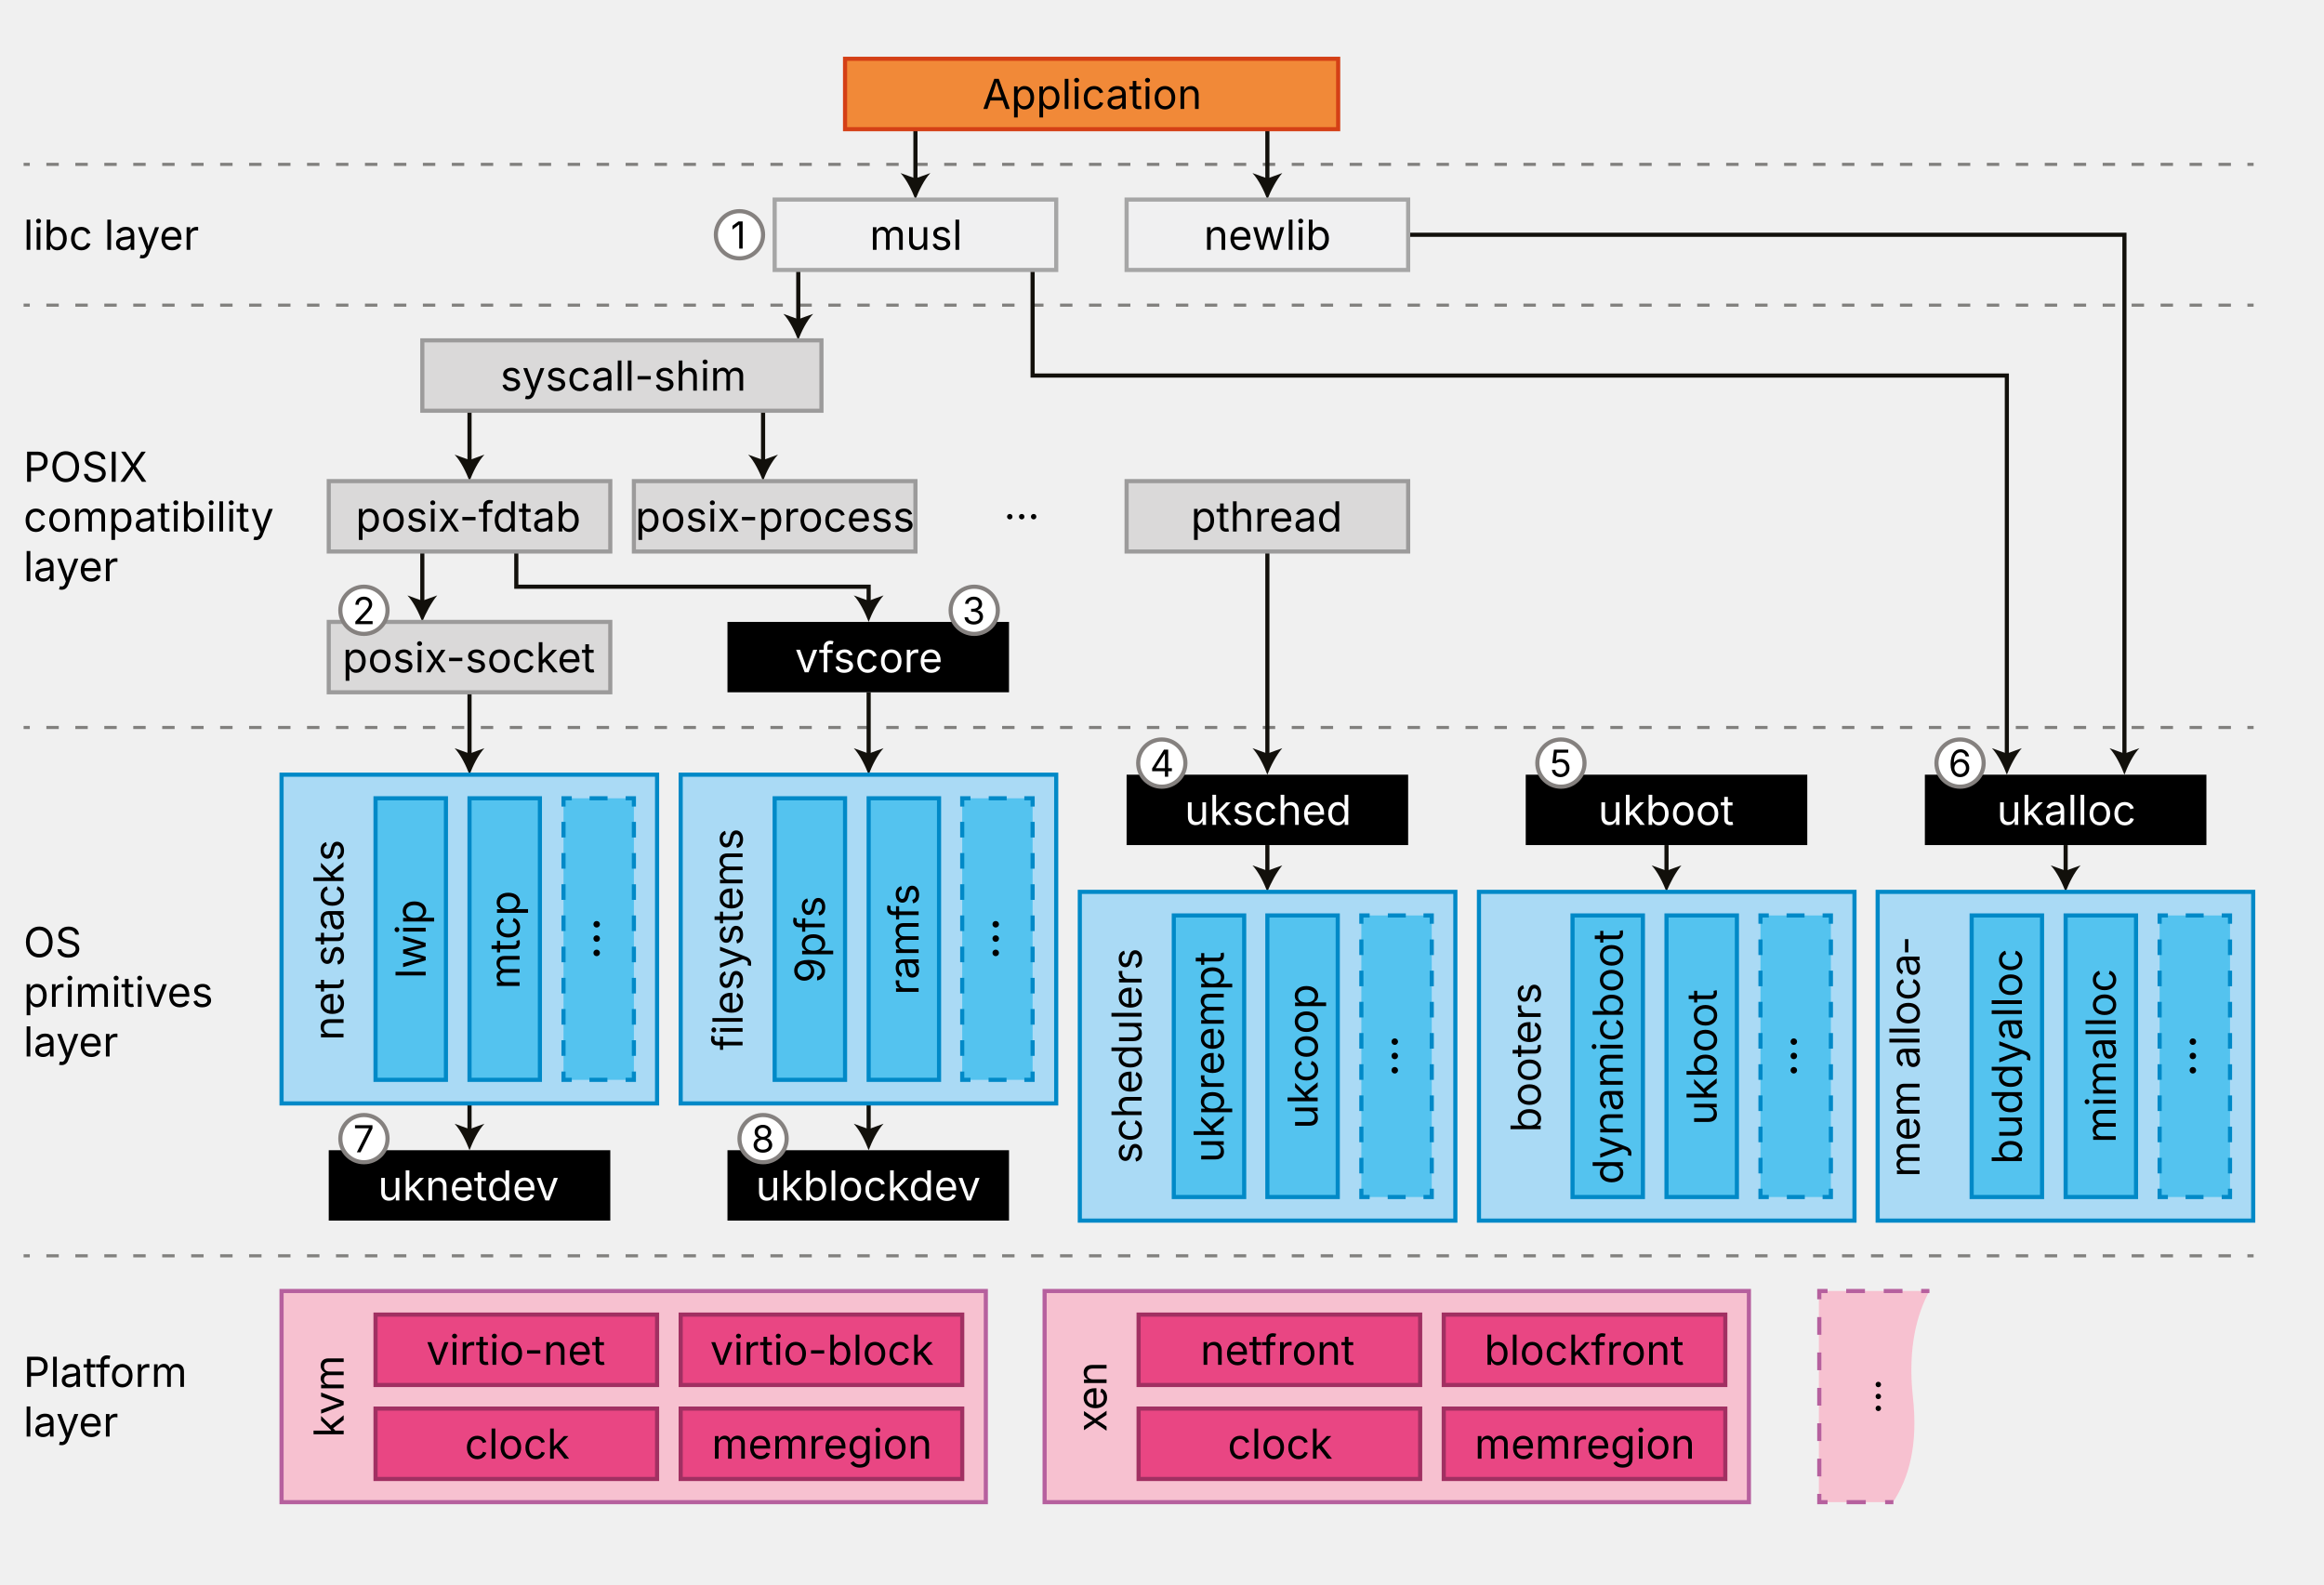
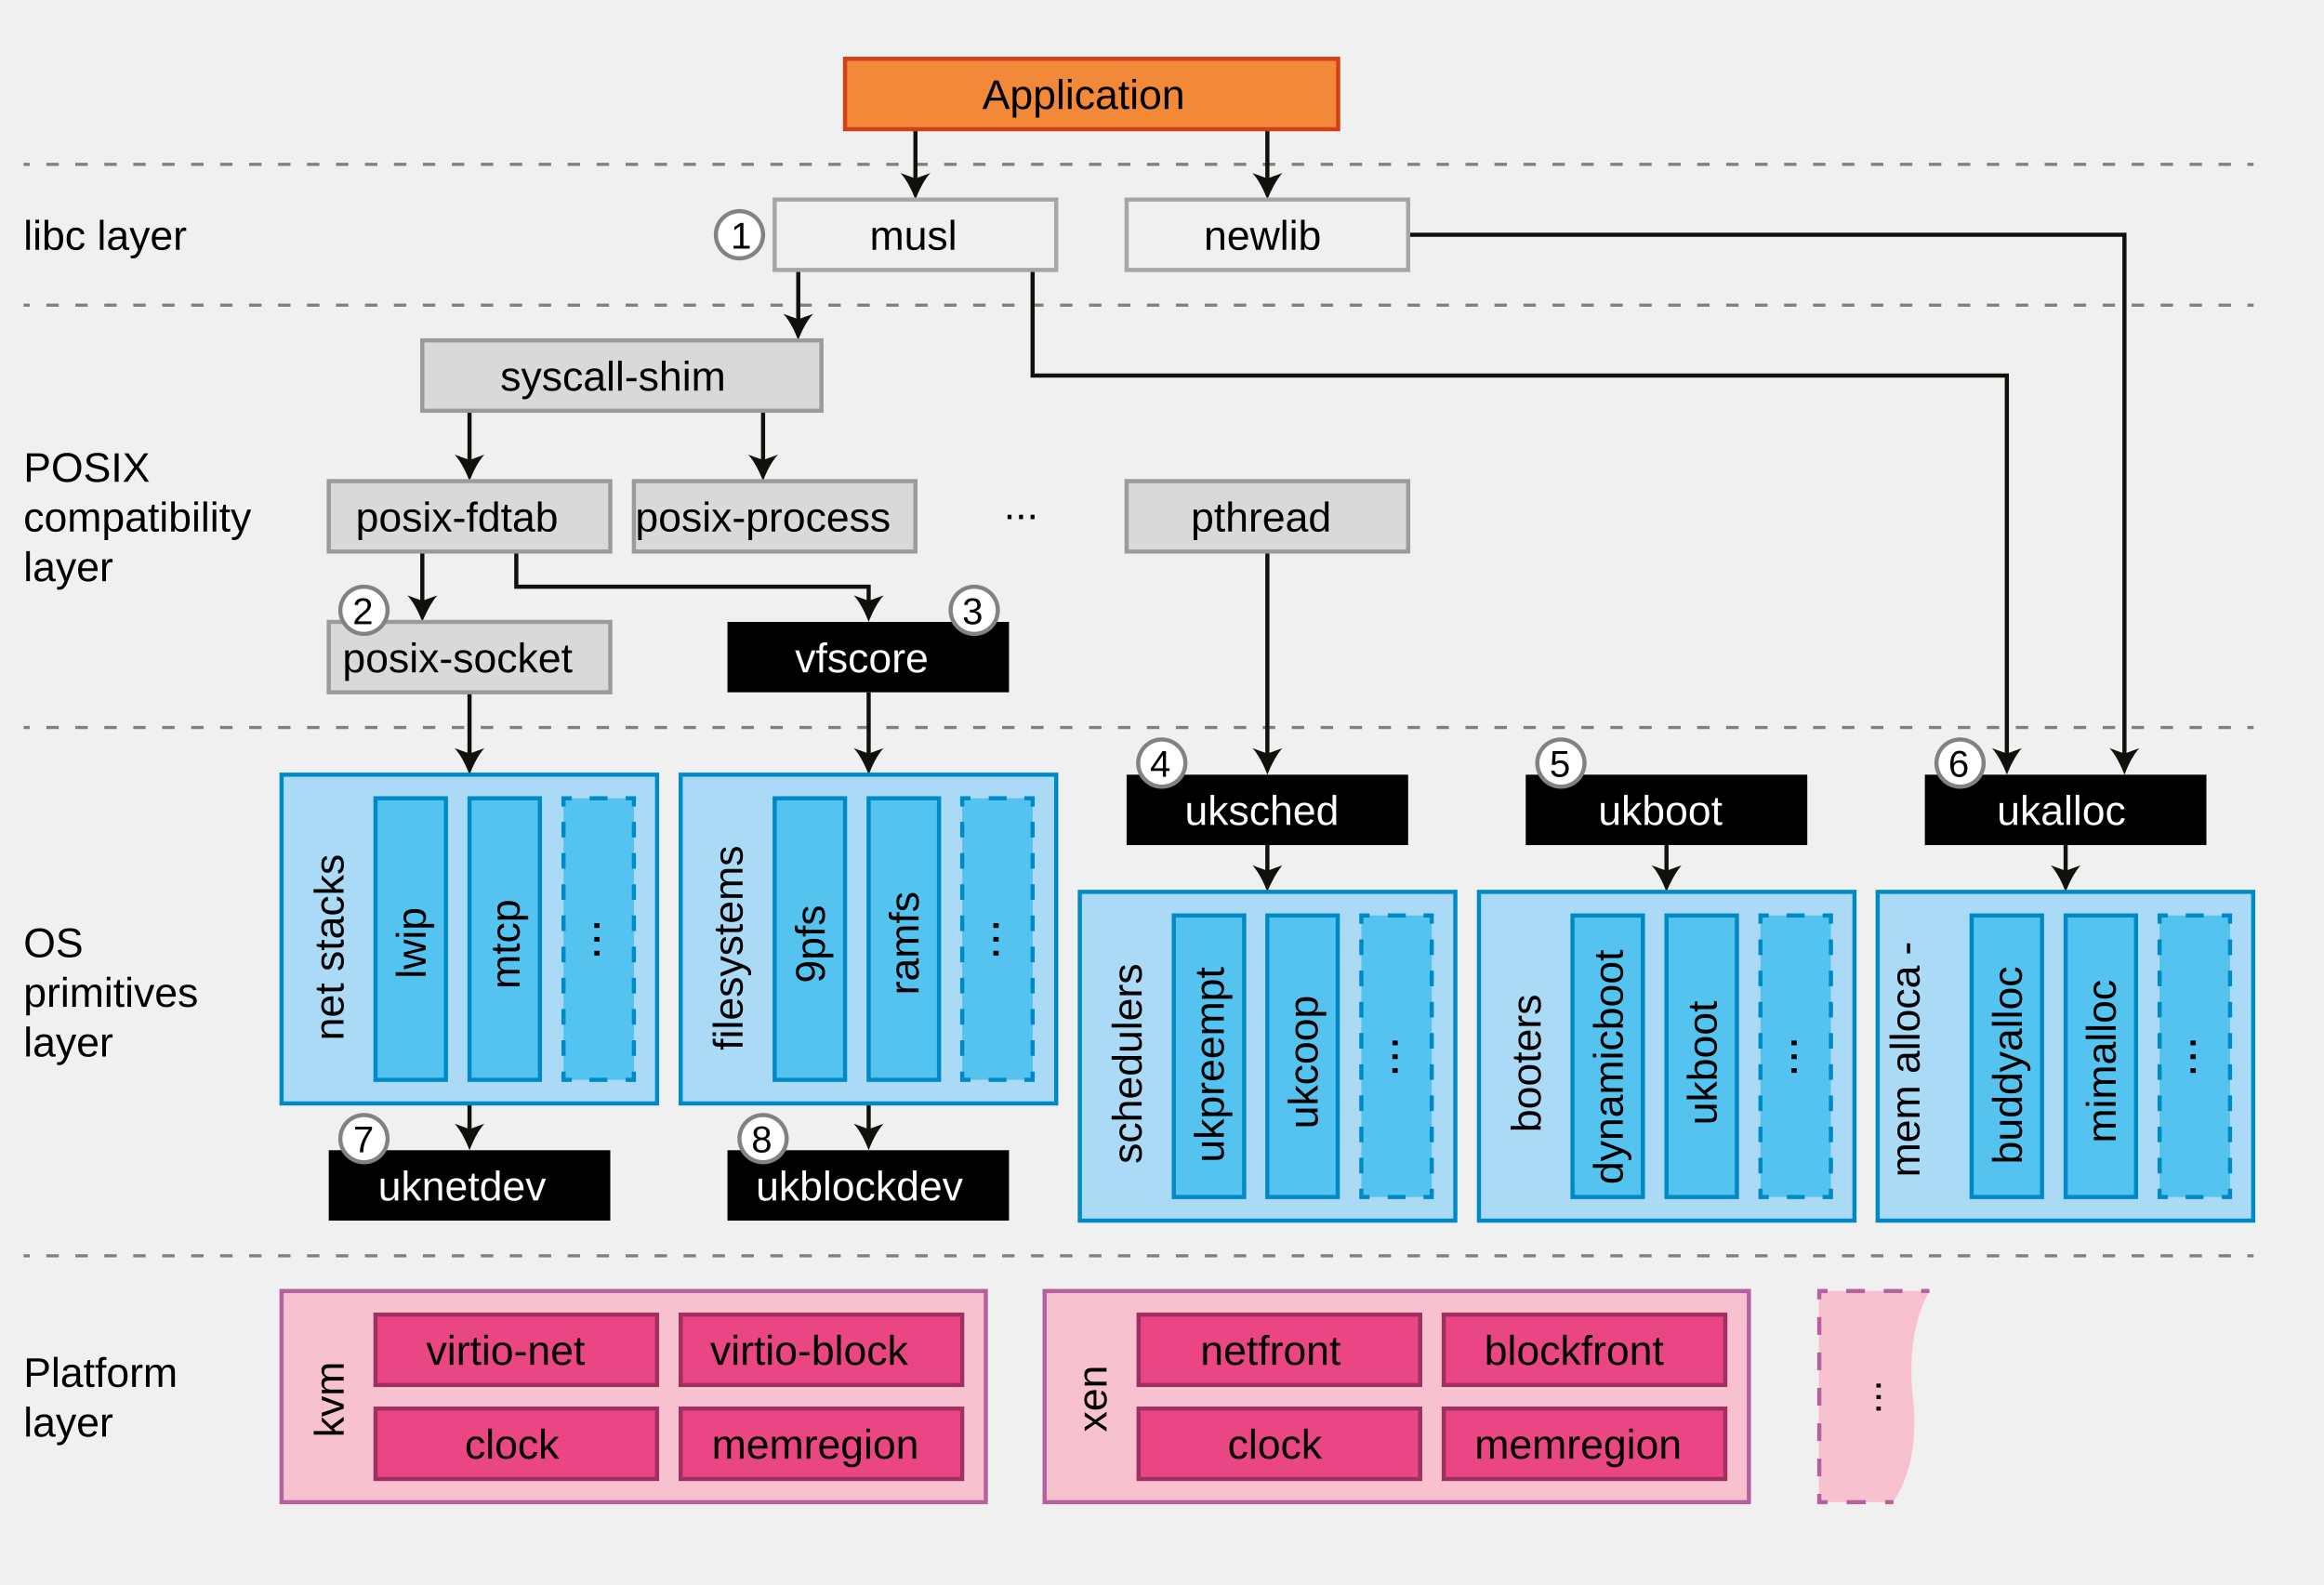
<svg xmlns="http://www.w3.org/2000/svg" version="1.1" x="0px" y="0px" viewBox="0 0 561.3 382.7" style="enable-background:new 0 0 561.3 382.7;" xml:space="preserve">
  <style type="text/css">
	.st0{opacity:0.5;}
	.st1{fill:none;stroke:#12100B;stroke-width:0.75;stroke-miterlimit:10;}
	.st2{fill:none;stroke:#12100B;stroke-width:0.75;stroke-miterlimit:10;stroke-dasharray:2.998,3.997;}
	.st3{fill:none;stroke:#12100B;stroke-miterlimit:10;}
	.st4{fill:#12100B;}
	.st5{fill:#DAD9D9;stroke:#9C9B9B;stroke-miterlimit:10;}
	.st6{fill:#F0F0F1;stroke:#A6A6A6;stroke-miterlimit:10;}
	.st7{fill:#F7C1D0;stroke:#B6609E;stroke-miterlimit:10;}
	.st8{fill:#AADAF5;stroke:#0089C7;stroke-miterlimit:10;}
	.st9{fill:#54C3EF;stroke:#0089C7;stroke-miterlimit:10;}
	.st10{fill:#54C3EF;}
	.st11{fill:none;stroke:#0089C7;stroke-miterlimit:10;}
	.st12{fill:none;stroke:#0089C7;stroke-miterlimit:10;stroke-dasharray:3.767,3.767;}
	.st13{fill:none;stroke:#0089C7;stroke-miterlimit:10;stroke-dasharray:4.336,4.336;}
	.st14{fill:#F18938;stroke:#D44016;stroke-miterlimit:10;}
	.st15{fill:#E94683;stroke:#A13062;stroke-miterlimit:10;}
	.st16{fill:#F7C1D0;}
	.st17{fill:none;stroke:#B6609E;stroke-miterlimit:10;}
	.st18{fill:none;stroke:#B6609E;stroke-miterlimit:10;stroke-dasharray:4.535,4.535;}
	.st19{fill:none;stroke:#B6609E;stroke-miterlimit:10;stroke-dasharray:4.275,4.275;}
	.st20{fill:none;stroke:#B6609E;stroke-miterlimit:10;stroke-dasharray:4.632,4.632;}
	.st21{fill:#FFFFFF;stroke:#85817F;stroke-miterlimit:10;}
	.st22{fill:none;}
- 	.st23{font-family:'Inter';}
+ 	.st23{font-family:'Arial';}
	.st24{font-size:9px;}
	.st25{font-size:10px;}
	.st26{fill:#FFFFFF;}
	.st28{font-size:12px;}
</style>
  <g id="Layers">
    <g class="st0">
      <g>
        <line class="st1" x1="5.7" y1="39.7" x2="7.2" y2="39.7" />
        <line class="st2" x1="11.2" y1="39.7" x2="540.8" y2="39.7" />
        <line class="st1" x1="542.8" y1="39.7" x2="544.3" y2="39.7" />
      </g>
    </g>
    <g class="st0">
      <g>
        <line class="st1" x1="5.7" y1="73.7" x2="7.2" y2="73.7" />
        <line class="st2" x1="11.2" y1="73.7" x2="540.8" y2="73.7" />
        <line class="st1" x1="542.8" y1="73.7" x2="544.3" y2="73.7" />
      </g>
    </g>
    <g class="st0">
      <g>
        <line class="st1" x1="5.7" y1="175.7" x2="7.2" y2="175.7" />
        <line class="st2" x1="11.2" y1="175.7" x2="540.8" y2="175.7" />
        <line class="st1" x1="542.8" y1="175.7" x2="544.3" y2="175.7" />
      </g>
    </g>
    <g class="st0">
      <g>
        <line class="st1" x1="5.7" y1="303.3" x2="7.2" y2="303.3" />
        <line class="st2" x1="11.2" y1="303.3" x2="540.8" y2="303.3" />
        <line class="st1" x1="542.8" y1="303.3" x2="544.3" y2="303.3" />
      </g>
    </g>
  </g>
  <g id="Arrows">
    <g>
      <g>
        <line class="st3" x1="209.8" y1="266.5" x2="209.8" y2="273.3" />
        <g>
          <path class="st4" d="M209.8,277.8c-0.8-2.1-2.1-4.8-3.6-6.4l3.6,1.3l3.6-1.3C211.9,273,210.6,275.7,209.8,277.8z" />
        </g>
      </g>
    </g>
    <g>
      <g>
        <line class="st3" x1="306.1" y1="204.1" x2="306.1" y2="210.9" />
        <g>
          <path class="st4" d="M306.1,215.4c-0.8-2.1-2.1-4.8-3.6-6.4l3.6,1.3l3.6-1.3C308.3,210.7,306.9,213.3,306.1,215.4z" />
        </g>
      </g>
    </g>
    <g>
      <g>
        <line class="st3" x1="402.5" y1="204.1" x2="402.5" y2="210.9" />
        <g>
          <path class="st4" d="M402.5,215.4c-0.8-2.1-2.1-4.8-3.6-6.4l3.6,1.3l3.6-1.3C404.7,210.7,403.3,213.3,402.5,215.4z" />
        </g>
      </g>
    </g>
    <g>
      <g>
        <line class="st3" x1="498.9" y1="204.1" x2="498.9" y2="210.9" />
        <g>
          <path class="st4" d="M498.9,215.4c-0.8-2.1-2.1-4.8-3.6-6.4l3.6,1.3l3.6-1.3C501,210.7,499.7,213.3,498.9,215.4z" />
        </g>
      </g>
    </g>
    <g>
      <g>
        <line class="st3" x1="209.8" y1="167.2" x2="209.8" y2="182.6" />
        <g>
          <path class="st4" d="M209.8,187.1c-0.8-2.1-2.1-4.8-3.6-6.4l3.6,1.3l3.6-1.3C211.9,182.3,210.6,185,209.8,187.1z" />
        </g>
      </g>
    </g>
    <g>
      <g>
        <line class="st3" x1="221.1" y1="31.2" x2="221.1" y2="43.7" />
        <g>
          <path class="st4" d="M221.1,48.2c-0.8-2.1-2.1-4.8-3.6-6.4l3.6,1.3l3.6-1.3C223.2,43.4,221.9,46.1,221.1,48.2z" />
        </g>
      </g>
    </g>
    <g>
      <g>
        <line class="st3" x1="306.1" y1="31.2" x2="306.1" y2="43.7" />
        <g>
          <path class="st4" d="M306.1,48.2c-0.8-2.1-2.1-4.8-3.6-6.4l3.6,1.3l3.6-1.3C308.3,43.4,306.9,46.1,306.1,48.2z" />
        </g>
      </g>
    </g>
    <g>
      <g>
        <line class="st3" x1="113.4" y1="99.2" x2="113.4" y2="111.7" />
        <g>
          <path class="st4" d="M113.4,116.2c-0.8-2.1-2.1-4.8-3.6-6.4l3.6,1.3l3.6-1.3C115.5,111.4,114.2,114.1,113.4,116.2z" />
        </g>
      </g>
    </g>
    <g>
      <g>
        <line class="st3" x1="184.3" y1="99.2" x2="184.3" y2="111.7" />
        <g>
          <path class="st4" d="M184.3,116.2c-0.8-2.1-2.1-4.8-3.6-6.4l3.6,1.3l3.6-1.3C186.4,111.4,185,114.1,184.3,116.2z" />
        </g>
      </g>
    </g>
    <g>
      <g>
        <line class="st3" x1="113.4" y1="167.2" x2="113.4" y2="182.6" />
        <g>
          <path class="st4" d="M113.4,187.1c-0.8-2.1-2.1-4.8-3.6-6.4l3.6,1.3l3.6-1.3C115.5,182.3,114.2,185,113.4,187.1z" />
        </g>
      </g>
    </g>
    <g>
      <g>
        <line class="st3" x1="113.4" y1="266.5" x2="113.4" y2="273.3" />
        <g>
          <path class="st4" d="M113.4,277.8c-0.8-2.1-2.1-4.8-3.6-6.4l3.6,1.3l3.6-1.3C115.5,273,114.2,275.7,113.4,277.8z" />
        </g>
      </g>
    </g>
    <g>
      <g>
        <polyline class="st3" points="340.2,56.7 513.1,56.7 513.1,182.6    " />
        <g>
          <path class="st4" d="M513.1,187.1c-0.8-2.1-2.1-4.8-3.6-6.4l3.6,1.3l3.6-1.3C515.2,182.3,513.9,185,513.1,187.1z" />
        </g>
      </g>
    </g>
    <g>
      <g>
        <line class="st3" x1="192.8" y1="65.2" x2="192.8" y2="77.7" />
        <g>
          <path class="st4" d="M192.8,82.2c-0.8-2.1-2.1-4.8-3.6-6.4l3.6,1.3l3.6-1.3C194.9,77.4,193.5,80.1,192.8,82.2z" />
        </g>
      </g>
    </g>
    <g>
      <g>
        <polyline class="st3" points="249.4,65.2 249.4,90.7 484.7,90.7 484.7,182.6    " />
        <g>
          <path class="st4" d="M484.7,187.1c-0.8-2.1-2.1-4.8-3.6-6.4l3.6,1.3l3.6-1.3C486.9,182.3,485.5,185,484.7,187.1z" />
        </g>
      </g>
    </g>
    <g>
      <g>
        <line class="st3" x1="306.1" y1="133.2" x2="306.1" y2="182.6" />
        <g>
          <path class="st4" d="M306.1,187.1c-0.8-2.1-2.1-4.8-3.6-6.4l3.6,1.3l3.6-1.3C308.3,182.3,306.9,185,306.1,187.1z" />
        </g>
      </g>
    </g>
    <g>
      <g>
        <polyline class="st3" points="124.7,133.2 124.7,141.7 209.8,141.7 209.8,145.7    " />
        <g>
          <path class="st4" d="M209.8,150.2c-0.8-2.1-2.1-4.8-3.6-6.4l3.6,1.3l3.6-1.3C211.9,145.5,210.6,148.1,209.8,150.2z" />
        </g>
      </g>
    </g>
    <g>
      <g>
        <line class="st3" x1="102" y1="133.2" x2="102" y2="145.7" />
        <g>
          <path class="st4" d="M102,150.2c-0.8-2.1-2.1-4.8-3.6-6.4l3.6,1.3l3.6-1.3C104.2,145.5,102.8,148.1,102,150.2z" />
        </g>
      </g>
    </g>
  </g>
  <g id="Boxes">
    <rect x="79.4" y="150.2" class="st5" width="68" height="17" />
    <rect x="187.1" y="48.2" class="st6" width="68" height="17" />
    <rect x="68" y="311.8" class="st7" width="170.1" height="51" />
    <rect x="164.4" y="187.1" class="st8" width="90.7" height="79.4" />
    <rect x="187.1" y="192.8" class="st9" width="17" height="68" />
    <rect x="209.8" y="192.8" class="st9" width="17" height="68" />
    <g>
      <rect x="232.4" y="192.8" class="st10" width="17" height="68" />
      <g>
        <polyline class="st11" points="247.4,192.8 249.4,192.8 249.4,194.8    " />
        <line class="st12" x1="249.4" y1="198.5" x2="249.4" y2="256.9" />
        <polyline class="st11" points="249.4,258.8 249.4,260.8 247.4,260.8    " />
        <line class="st13" x1="243.1" y1="260.8" x2="236.6" y2="260.8" />
        <polyline class="st11" points="234.4,260.8 232.4,260.8 232.4,258.8    " />
        <line class="st12" x1="232.4" y1="255" x2="232.4" y2="196.6" />
        <polyline class="st11" points="232.4,194.8 232.4,192.8 234.4,192.8    " />
        <line class="st13" x1="238.8" y1="192.8" x2="245.3" y2="192.8" />
      </g>
    </g>
    <rect x="175.7" y="277.8" width="68" height="17" />
    <rect x="68" y="187.1" class="st8" width="90.7" height="79.4" />
    <rect x="90.7" y="192.8" class="st9" width="17" height="68" />
    <rect x="113.4" y="192.8" class="st9" width="17" height="68" />
    <g>
      <rect x="136.1" y="192.8" class="st10" width="17" height="68" />
      <g>
        <polyline class="st11" points="151.1,192.8 153.1,192.8 153.1,194.8    " />
        <line class="st12" x1="153.1" y1="198.5" x2="153.1" y2="256.9" />
        <polyline class="st11" points="153.1,258.8 153.1,260.8 151.1,260.8    " />
        <line class="st13" x1="146.7" y1="260.8" x2="140.2" y2="260.8" />
        <polyline class="st11" points="138.1,260.8 136.1,260.8 136.1,258.8    " />
        <line class="st12" x1="136.1" y1="255" x2="136.1" y2="196.6" />
        <polyline class="st11" points="136.1,194.8 136.1,192.8 138.1,192.8    " />
        <line class="st13" x1="142.4" y1="192.8" x2="148.9" y2="192.8" />
      </g>
    </g>
    <rect x="79.4" y="277.8" width="68" height="17" />
    <rect x="272.1" y="48.2" class="st6" width="68" height="17" />
    <rect x="79.4" y="116.2" class="st5" width="68" height="17" />
    <rect x="153.1" y="116.2" class="st5" width="68" height="17" />
    <rect x="272.1" y="116.2" class="st5" width="68" height="17" />
    <rect x="204.1" y="14.2" class="st14" width="119.1" height="17" />
    <rect x="260.8" y="215.4" class="st8" width="90.7" height="79.4" />
    <rect x="283.5" y="221.1" class="st9" width="17" height="68" />
    <rect x="306.1" y="221.1" class="st9" width="17" height="68" />
    <g>
      <rect x="328.8" y="221.1" class="st10" width="17" height="68" />
      <g>
        <polyline class="st11" points="343.8,221.1 345.8,221.1 345.8,223.1    " />
        <line class="st12" x1="345.8" y1="226.9" x2="345.8" y2="285.3" />
        <polyline class="st11" points="345.8,287.1 345.8,289.1 343.8,289.1    " />
        <line class="st13" x1="339.5" y1="289.1" x2="333" y2="289.1" />
        <polyline class="st11" points="330.8,289.1 328.8,289.1 328.8,287.1    " />
        <line class="st12" x1="328.8" y1="283.4" x2="328.8" y2="225" />
        <polyline class="st11" points="328.8,223.1 328.8,221.1 330.8,221.1    " />
        <line class="st13" x1="335.2" y1="221.1" x2="341.7" y2="221.1" />
      </g>
    </g>
    <rect x="272.1" y="187.1" width="68" height="17" />
    <rect x="357.2" y="215.4" class="st8" width="90.7" height="79.4" />
    <rect x="379.8" y="221.1" class="st9" width="17" height="68" />
    <rect x="402.5" y="221.1" class="st9" width="17" height="68" />
    <g>
      <rect x="425.2" y="221.1" class="st10" width="17" height="68" />
      <g>
        <polyline class="st11" points="440.2,221.1 442.2,221.1 442.2,223.1    " />
        <line class="st12" x1="442.2" y1="226.9" x2="442.2" y2="285.3" />
        <polyline class="st11" points="442.2,287.1 442.2,289.1 440.2,289.1    " />
        <line class="st13" x1="435.9" y1="289.1" x2="429.4" y2="289.1" />
        <polyline class="st11" points="427.2,289.1 425.2,289.1 425.2,287.1    " />
        <line class="st12" x1="425.2" y1="283.4" x2="425.2" y2="225" />
        <polyline class="st11" points="425.2,223.1 425.2,221.1 427.2,221.1    " />
        <line class="st13" x1="431.5" y1="221.1" x2="438" y2="221.1" />
      </g>
    </g>
    <rect x="368.5" y="187.1" width="68" height="17" />
    <rect x="453.5" y="215.4" class="st8" width="90.7" height="79.4" />
    <rect x="476.2" y="221.1" class="st9" width="17" height="68" />
    <rect x="498.9" y="221.1" class="st9" width="17" height="68" />
    <g>
      <rect x="521.6" y="221.1" class="st10" width="17" height="68" />
      <g>
        <polyline class="st11" points="536.6,221.1 538.6,221.1 538.6,223.1    " />
        <line class="st12" x1="538.6" y1="226.9" x2="538.6" y2="285.3" />
        <polyline class="st11" points="538.6,287.1 538.6,289.1 536.6,289.1    " />
        <line class="st13" x1="532.2" y1="289.1" x2="525.7" y2="289.1" />
        <polyline class="st11" points="523.6,289.1 521.6,289.1 521.6,287.1    " />
        <line class="st12" x1="521.6" y1="283.4" x2="521.6" y2="225" />
        <polyline class="st11" points="521.6,223.1 521.6,221.1 523.6,221.1    " />
        <line class="st13" x1="527.9" y1="221.1" x2="534.4" y2="221.1" />
      </g>
    </g>
    <rect x="464.9" y="187.1" width="68" height="17" />
    <rect x="102" y="82.2" class="st5" width="96.4" height="17" />
    <rect x="175.7" y="150.2" width="68" height="17" />
    <rect x="90.7" y="317.5" class="st15" width="68" height="17" />
    <rect x="164.4" y="317.5" class="st15" width="68" height="17" />
    <rect x="90.7" y="340.2" class="st15" width="68" height="17" />
    <rect x="164.4" y="340.2" class="st15" width="68" height="17" />
    <rect x="252.3" y="311.8" class="st7" width="170.1" height="51" />
    <rect x="275" y="317.5" class="st15" width="68" height="17" />
    <rect x="348.7" y="317.5" class="st15" width="68" height="17" />
    <rect x="275" y="340.2" class="st15" width="68" height="17" />
    <rect x="348.7" y="340.2" class="st15" width="68" height="17" />
    <g>
      <path class="st16" d="M462,337.3c-1.3-11.9,1.1-20.2,4-25.5h-26.7v51h17.9C461.1,356.9,463.3,348.9,462,337.3z" />
      <g>
        <g>
          <line class="st17" x1="466" y1="311.8" x2="464" y2="311.8" />
          <line class="st18" x1="459.5" y1="311.8" x2="443.6" y2="311.8" />
          <polyline class="st17" points="441.4,311.8 439.4,311.8 439.4,313.8     " />
          <line class="st19" x1="439.4" y1="318.1" x2="439.4" y2="358.7" />
          <polyline class="st17" points="439.4,360.8 439.4,362.8 441.4,362.8     " />
          <line class="st20" x1="446" y1="362.8" x2="453" y2="362.8" />
          <line class="st17" x1="455.3" y1="362.8" x2="457.3" y2="362.8" />
        </g>
      </g>
    </g>
  </g>
  <g id="Labels">
    <g>
      <circle class="st21" cx="178.6" cy="56.7" r="5.7" />
      <rect x="170.1" y="48.2" class="st22" width="17" height="17" />
      <text transform="matrix(1 0 0 1 176.4921 60.0346)" class="st23 st24">1</text>
    </g>
    <g>
      <circle class="st21" cx="87.9" cy="147.4" r="5.7" />
      <rect x="79.4" y="138.9" class="st22" width="17" height="17" />
      <text transform="matrix(1 0 0 1 85.1506 150.7432)" class="st23 st24">2</text>
    </g>
    <g>
      <circle class="st21" cx="235.3" cy="147.4" r="5.7" />
      <rect x="226.8" y="138.9" class="st22" width="17" height="17" />
      <text transform="matrix(1 0 0 1 232.4115 150.7432)" class="st23 st24">3</text>
    </g>
    <g>
      <circle class="st21" cx="377" cy="184.3" r="5.7" />
      <rect x="368.5" y="175.7" class="st22" width="17" height="17" />
      <text transform="matrix(1 0 0 1 374.2717 187.5936)" class="st23 st24">5</text>
    </g>
    <g>
      <circle class="st21" cx="473.4" cy="184.3" r="5.7" />
      <rect x="464.9" y="175.7" class="st22" width="17" height="17" />
      <text transform="matrix(1 0 0 1 470.5792 187.5936)" class="st23 st24">6</text>
    </g>
    <g>
      <circle class="st21" cx="87.9" cy="275" r="5.7" />
      <rect x="79.4" y="266.5" class="st22" width="17" height="17" />
      <text transform="matrix(1 0 0 1 85.3047 278.3026)" class="st23 st24">7</text>
    </g>
    <g>
      <circle class="st21" cx="184.3" cy="275" r="5.7" />
      <rect x="175.7" y="266.5" class="st22" width="17" height="17" />
      <text transform="matrix(1 0 0 1 181.478 278.3026)" class="st23 st24">8</text>
    </g>
    <g>
      <circle class="st21" cx="280.6" cy="184.3" r="5.7" />
      <rect x="272.1" y="175.7" class="st22" width="17" height="17" />
      <text transform="matrix(1 0 0 1 277.7404 187.5936)" class="st23 st24">4</text>
    </g>
  </g>
  <g id="Text">
    <rect x="187.1" y="192.8" class="st22" width="17" height="68" />
    <text transform="matrix(0 -1 1 0 199.1881 237.4515)" class="st23 st25">9pfs</text>
    <rect x="167.2" y="192.8" class="st22" width="17" height="68" />
    <text transform="matrix(0 -1 1 0 179.3455 253.6583)" class="st23 st25">filesystems</text>
    <rect x="209.8" y="192.8" class="st22" width="17" height="68" />
    <text transform="matrix(0 -1 1 0 221.8651 240.3132)" class="st23 st25">ramfs</text>
    <rect x="90.7" y="192.8" class="st22" width="17" height="68" />
    <text transform="matrix(0 -1 1 0 102.81 236.3504)" class="st23 st25">lwip</text>
    <rect x="70.9" y="192.8" class="st22" width="17" height="68" />
    <text transform="matrix(0 -1 1 0 82.9675 251.3073)" class="st23 st25">net stacks</text>
    <rect x="113.4" y="192.8" class="st22" width="17" height="68" />
    <text transform="matrix(0 -1 1 0 125.4871 238.8719)" class="st23 st25">mtcp</text>
    <rect x="283.5" y="221.1" class="st22" width="17" height="68" />
    <text transform="matrix(0 -1 1 0 295.5661 280.7834)" class="st23 st25">ukpreempt</text>
    <rect x="263.6" y="221.1" class="st22" width="17" height="68" />
    <text transform="matrix(0 -1 1 0 275.7236 281.0675)" class="st23 st25">schedulers</text>
    <rect x="306.1" y="221.1" class="st22" width="17" height="68" />
    <text transform="matrix(0 -1 1 0 318.2431 272.6443)" class="st23 st25">ukcoop</text>
    <rect x="379.8" y="221.1" class="st22" width="17" height="68" />
    <text transform="matrix(0 -1 1 0 391.9439 286.0602)" class="st23 st25">dynamicboot</text>
    <rect x="360" y="221.1" class="st22" width="17" height="68" />
    <text transform="matrix(0 -1 1 0 372.1014 273.4895)" class="st23 st25">booters</text>
    <rect x="402.5" y="221.1" class="st22" width="17" height="68" />
    <text transform="matrix(0 -1 1 0 414.6209 271.7283)" class="st23 st25">ukboot</text>
    <rect x="476.2" y="221.1" class="st22" width="17" height="68" />
    <text transform="matrix(0 -1 1 0 488.3217 281.1808)" class="st23 st25">buddyalloc</text>
    <rect x="456.4" y="221.1" class="st22" width="17" height="68" />
    <text transform="matrix(0 -1 1 0 463.6111 284.3131)">
      <tspan x="0" y="0" class="st23 st25">mem alloca</tspan>
      <tspan x="53.6" y="0" class="st23 st25">-</tspan>
    </text>
    <rect x="498.9" y="221.1" class="st22" width="17" height="68" />
    <text transform="matrix(0 -1 1 0 510.9987 276.0602)" class="st23 st25">mimalloc</text>
    <rect x="90.7" y="317.5" class="st22" width="68" height="17" />
    <text transform="matrix(1 0 0 1 102.9495 329.6206)" class="st23 st25">virtio-net</text>
    <rect x="164.4" y="317.5" class="st22" width="68" height="17" />
    <text transform="matrix(1 0 0 1 171.5227 329.6206)" class="st23 st25">virtio-block</text>
    <rect x="90.7" y="340.2" class="st22" width="68" height="17" />
    <text transform="matrix(1 0 0 1 112.2537 352.2978)" class="st23 st25">clock</text>
    <rect x="164.4" y="340.2" class="st22" width="68" height="17" />
    <text transform="matrix(1 0 0 1 171.906 352.2978)" class="st23 st25">memregion</text>
    <rect x="275" y="317.5" class="st22" width="68" height="17" />
    <text transform="matrix(1 0 0 1 289.9286 329.6206)" class="st23 st25">netfront</text>
    <rect x="348.7" y="317.5" class="st22" width="68" height="17" />
    <text transform="matrix(1 0 0 1 358.5014 329.6206)" class="st23 st25">blockfront</text>
    <rect x="275" y="340.2" class="st22" width="68" height="17" />
    <text transform="matrix(1 0 0 1 296.5053 352.2978)" class="st23 st25">clock</text>
    <rect x="348.7" y="340.2" class="st22" width="68" height="17" />
    <text transform="matrix(1 0 0 1 356.1577 352.2978)" class="st23 st25">memregion</text>
    <rect x="79.4" y="150.2" class="st22" width="68" height="17" />
    <text transform="matrix(1 0 0 1 82.7183 162.3773)" class="st23 st25">posix-socket</text>
    <rect x="5.7" y="39.7" class="st22" width="62.4" height="34" />
    <text transform="matrix(1 0 0 1 5.6699 60.3294)" class="st23 st25">libc layer</text>
    <rect x="5.7" y="73.7" class="st22" width="62.4" height="102" />
    <text transform="matrix(1 0 0 1 5.6699 116.3607)">
      <tspan x="0" y="0" class="st23 st25">POSIX</tspan>
      <tspan x="0" y="12" class="st23 st25">compatibility</tspan>
      <tspan x="0" y="24" class="st23 st25">layer</tspan>
    </text>
    <rect x="5.7" y="175.7" class="st22" width="62.4" height="127.6" />
    <text transform="matrix(1 0 0 1 5.6694 231.1638)">
      <tspan x="0" y="0" class="st23 st25">OS </tspan>
      <tspan x="0" y="12" class="st23 st25">primitives</tspan>
      <tspan x="0" y="24" class="st23 st25">layer</tspan>
    </text>
    <rect x="5.7" y="303.3" class="st22" width="62.4" height="68" />
    <text transform="matrix(1 0 0 1 5.67 334.959)">
      <tspan x="0" y="0" class="st23 st25">Platform</tspan>
      <tspan x="0" y="12" class="st23 st25">layer</tspan>
    </text>
    <rect x="187.1" y="48.2" class="st22" width="68" height="17" />
    <text transform="matrix(1 0 0 1 210.0518 60.3295)" class="st23 st25">musl</text>
    <rect x="272.1" y="48.2" class="st22" width="68" height="17" />
    <text transform="matrix(1 0 0 1 290.7655 60.3295)" class="st23 st25">newlib</text>
    <rect x="204.1" y="14.2" class="st22" width="119.1" height="17" />
    <text transform="matrix(1 0 0 1 237.2516 26.3138)" class="st23 st25">Application</text>
    <rect x="68" y="311.8" class="st22" width="22.7" height="51" />
    <text transform="matrix(0 -1 1 0 83.0067 347.1728)" class="st23 st25">kvm</text>
    <rect x="175.7" y="277.8" class="st22" width="68" height="17" />
    <text transform="matrix(1 0 0 1 182.5553 289.9355)" class="st26 st23 st25">ukblockdev</text>
    <rect x="79.4" y="277.8" class="st22" width="68" height="17" />
    <text transform="matrix(1 0 0 1 91.305 289.9355)" class="st26 st23 st25">uknetdev</text>
    <rect x="79.4" y="116.2" class="st22" width="68" height="17" />
    <text transform="matrix(1 0 0 1 85.9077 128.3609)" class="st23 st25">posix-fdtab</text>
    <rect x="153.1" y="116.2" class="st22" width="68" height="17" />
    <text transform="matrix(1 0 0 1 153.4365 128.3609)" class="st23 st25">posix-process</text>
    <rect x="272.1" y="116.2" class="st22" width="68" height="17" />
    <text transform="matrix(1 0 0 1 287.6262 128.3608)" class="st23 st25">pthread</text>
    <rect x="272.1" y="187.1" class="st22" width="68" height="17" />
    <text transform="matrix(1 0 0 1 286.1426 199.2268)" class="st26 st23 st25">uksched</text>
    <rect x="368.5" y="187.1" class="st22" width="68" height="17" />
    <text transform="matrix(1 0 0 1 386.0073 199.2268)" class="st26 st23 st25">ukboot</text>
    <rect x="464.9" y="187.1" class="st22" width="68" height="17" />
    <text transform="matrix(1 0 0 1 482.3068 199.2268)" class="st26 st23 st25">ukalloc</text>
    <rect x="102" y="82.2" class="st22" width="96.4" height="17" />
    <text transform="matrix(1 0 0 1 120.8404 94.3451)" class="st23 st25">syscall-shim</text>
    <rect x="175.7" y="150.2" class="st22" width="68" height="17" />
    <text transform="matrix(1 0 0 1 192.0153 162.3774)" class="st26 st23 st25">vfscore</text>
    <rect x="252.3" y="311.8" class="st22" width="22.7" height="51" />
    <text transform="matrix(0 -1 1 0 267.258 345.8588)" class="st23 st25">xen</text>
  </g>
  <g id="ellepsis">
    <rect x="232.4" y="192.8" class="st22" width="17" height="68" />
    <text transform="matrix(0 -1 1 0 241.2025 231.87)" class="st23 st28">...</text>
    <rect x="136.1" y="192.8" class="st22" width="17" height="68" />
    <text transform="matrix(0 -1 1 0 144.8246 231.87)" class="st23 st28">...</text>
    <rect x="328.8" y="221.1" class="st22" width="17" height="68" />
    <text transform="matrix(0 -1 1 0 337.5804 260.2166)" class="st23 st28">...</text>
    <rect x="425.2" y="221.1" class="st22" width="17" height="68" />
    <text transform="matrix(0 -1 1 0 433.9583 260.2166)" class="st23 st28">...</text>
    <rect x="521.6" y="221.1" class="st22" width="17" height="68" />
    <text transform="matrix(0 -1 1 0 530.3361 260.2166)" class="st23 st28">...</text>
    <rect x="442.2" y="311.8" class="st22" width="17" height="51" />
    <text transform="matrix(0 -1 1 0 454.2503 341.5834)" class="st23 st25">...</text>
    <rect x="221.1" y="116.2" class="st22" width="51" height="17" />
    <text transform="matrix(1 0 0 1 242.4467 125.3814)" class="st23 st25">...</text>
  </g>
</svg>
